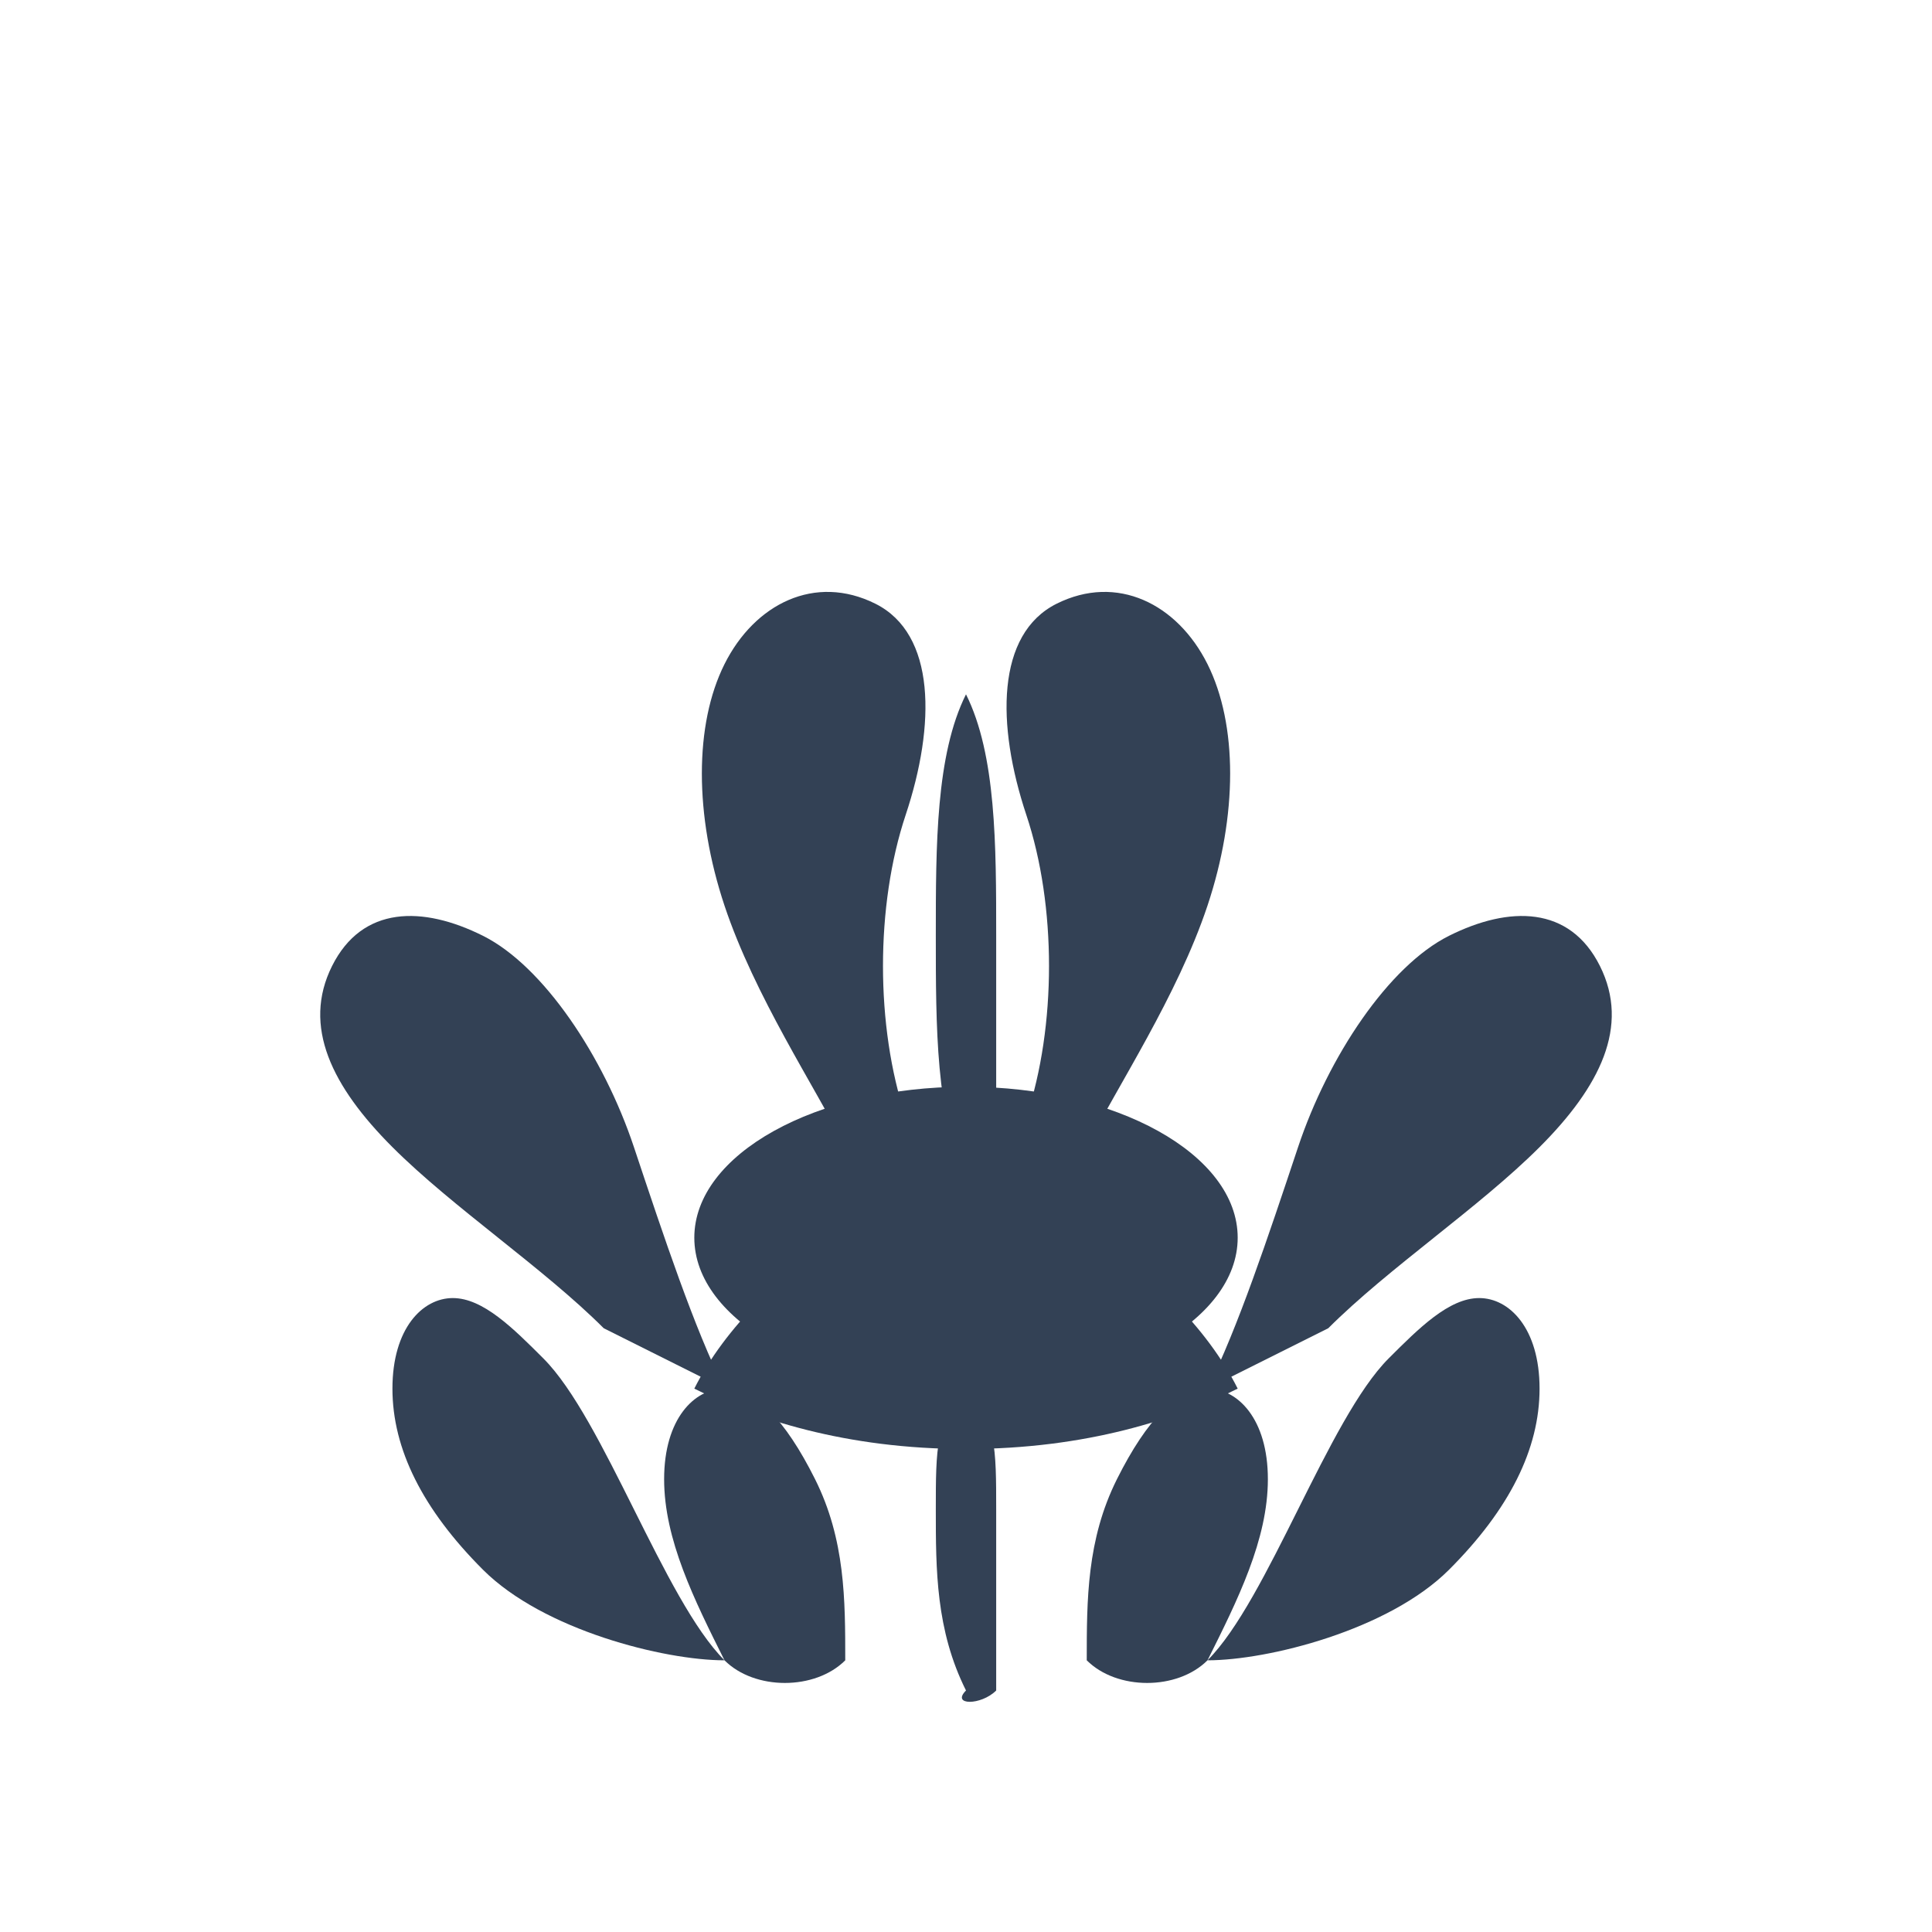
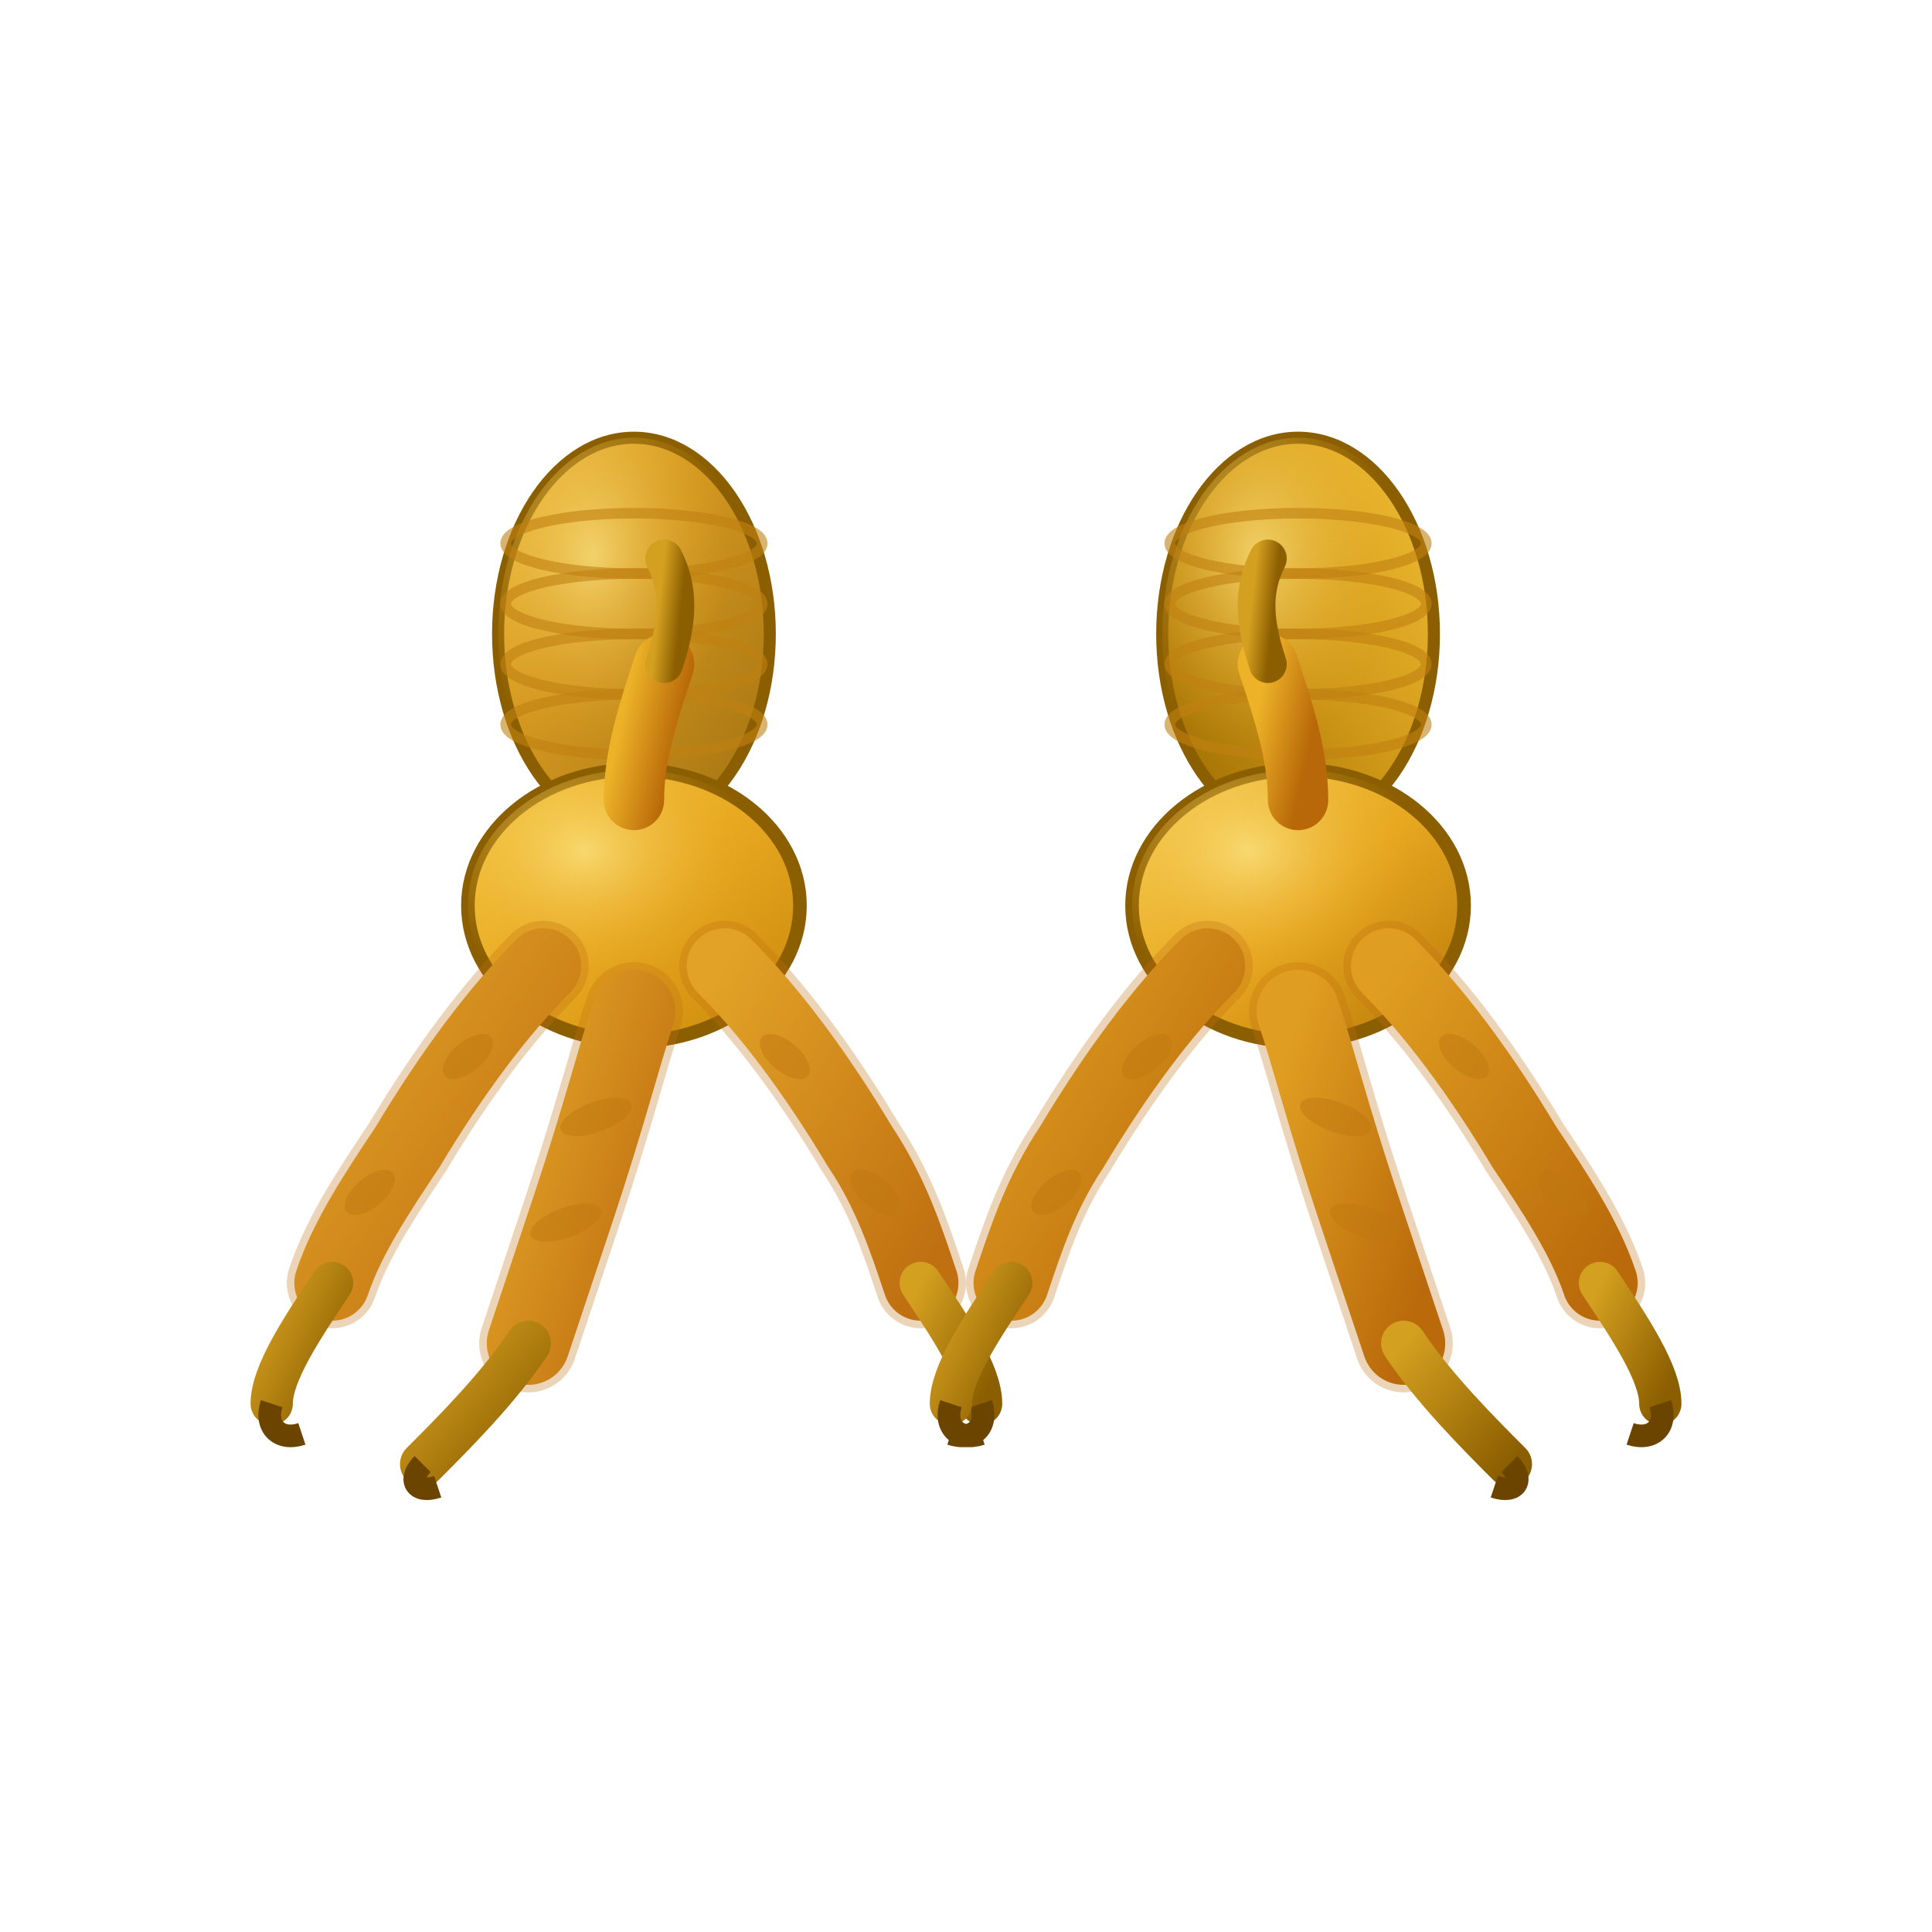
- <svg xmlns="http://www.w3.org/2000/svg" viewBox="0 0 64 64">
-   <g fill="#334155">
-     <path d="M28 38 C27 36 25 33 24 30 C23 27 23 24 24 22 C25 20 27 19 29 20 C31 21 31 24 30 27 C29 30 29 34 30 37 Z" />
-     <path d="M36 38 C37 36 39 33 40 30 C41 27 41 24 40 22 C39 20 37 19 35 20 C33 21 33 24 34 27 C35 30 35 34 34 37 Z" />
-     <path d="M32 39 C31 37 31 34 31 31 C31 28 31 25 32 23 C33 25 33 28 33 31 C33 34 33 37 33 39 Z" fill-rule="evenodd" />
-     <path d="M20 44 C18 42 15 40 13 38 C11 36 10 34 11 32 C12 30 14 30 16 31 C18 32 20 35 21 38 C22 41 23 44 24 46 Z" />
-     <path d="M44 44 C46 42 49 40 51 38 C53 36 54 34 53 32 C52 30 50 30 48 31 C46 32 44 35 43 38 C42 41 41 44 40 46 Z" />
-     <ellipse cx="32" cy="41" rx="9" ry="5" />
-     <path d="M23 46 C24 44 26 42 28 41 C30 40 32 40 32 40 C32 40 34 40 36 41 C38 42 40 44 41 46 C39 47 36 48 32 48 C28 48 25 47 23 46 Z" />
-     <path d="M16 52 C14 50 13 48 13 46 C13 44 14 43 15 43 C16 43 17 44 18 45 C19 46 20 48 21 50 C22 52 23 54 24 55 C22 55 18 54 16 52 Z" />
-     <path d="M24 55 C23 53 22 51 22 49 C22 47 23 46 24 46 C25 46 26 47 27 49 C28 51 28 53 28 55 C27 56 25 56 24 55 Z" />
-     <path d="M32 56 C31 54 31 52 31 50 C31 48 31 47 32 46 C33 47 33 48 33 50 C33 52 33 54 33 56 C32.5 56.5 31.5 56.5 32 56 Z" />
-     <path d="M40 55 C41 53 42 51 42 49 C42 47 41 46 40 46 C39 46 38 47 37 49 C36 51 36 53 36 55 C37 56 39 56 40 55 Z" />
-     <path d="M48 52 C50 50 51 48 51 46 C51 44 50 43 49 43 C48 43 47 44 46 45 C45 46 44 48 43 50 C42 52 41 54 40 55 C42 55 46 54 48 52 Z" />
+ <svg xmlns="http://www.w3.org/2000/svg" viewBox="0 0 128 128">
+   <defs>
+     <linearGradient id="g_chicken-feet_skin1" x1="0%" y1="0%" x2="100%" y2="100%">
+       <stop offset="0%" stop-color="#F5C842" />
+       <stop offset="50%" stop-color="#E8A820" />
+       <stop offset="100%" stop-color="#C8880A" />
+     </linearGradient>
+     <linearGradient id="g_chicken-feet_skin2" x1="0%" y1="0%" x2="100%" y2="100%">
+       <stop offset="0%" stop-color="#F7D055" />
+       <stop offset="50%" stop-color="#E8A820" />
+       <stop offset="100%" stop-color="#B87808" />
+     </linearGradient>
+     <linearGradient id="g_chicken-feet_toe1" x1="0%" y1="0%" x2="100%" y2="100%">
+       <stop offset="0%" stop-color="#F0B830" />
+       <stop offset="100%" stop-color="#C07010" />
+     </linearGradient>
+     <linearGradient id="g_chicken-feet_toe2" x1="0%" y1="0%" x2="100%" y2="100%">
+       <stop offset="0%" stop-color="#EDB228" />
+       <stop offset="100%" stop-color="#B86808" />
+     </linearGradient>
+     <linearGradient id="g_chicken-feet_claw1" x1="0%" y1="0%" x2="100%" y2="100%">
+       <stop offset="0%" stop-color="#D4A020" />
+       <stop offset="100%" stop-color="#8B5E00" />
+     </linearGradient>
+     <radialGradient id="g_chicken-feet_highlight1" cx="35%" cy="30%" r="50%">
+       <stop offset="0%" stop-color="#FDE88A" stop-opacity="0.7" />
+       <stop offset="100%" stop-color="#E8A820" stop-opacity="0" />
+     </radialGradient>
+     <radialGradient id="g_chicken-feet_scale" cx="50%" cy="40%" r="50%">
+       <stop offset="0%" stop-color="#F5C842" />
+       <stop offset="100%" stop-color="#C88010" />
+     </radialGradient>
+     <linearGradient id="g_chicken-feet_ankle1" x1="0%" y1="0%" x2="100%" y2="100%">
+       <stop offset="0%" stop-color="#F0C040" />
+       <stop offset="40%" stop-color="#D49820" />
+       <stop offset="100%" stop-color="#A07010" />
+     </linearGradient>
+     <linearGradient id="g_chicken-feet_ankle2" x1="100%" y1="0%" x2="0%" y2="100%">
+       <stop offset="0%" stop-color="#F2C035" />
+       <stop offset="50%" stop-color="#D09818" />
+       <stop offset="100%" stop-color="#986800" />
+     </linearGradient>
+   </defs>
+   <g>
+     <ellipse cx="42" cy="42" rx="9" ry="13" fill="url(#g_chicken-feet_ankle1)" stroke="#8B5E00" stroke-width="0.8" />
+     <ellipse cx="42" cy="42" rx="9" ry="13" fill="url(#g_chicken-feet_highlight1)" />
+     <ellipse cx="42" cy="36" rx="8.5" ry="2" fill="none" stroke="#C08010" stroke-width="0.7" opacity="0.6" />
+     <ellipse cx="42" cy="40" rx="8.5" ry="2" fill="none" stroke="#C08010" stroke-width="0.7" opacity="0.6" />
+     <ellipse cx="42" cy="44" rx="8.5" ry="2" fill="none" stroke="#C08010" stroke-width="0.7" opacity="0.6" />
+     <ellipse cx="42" cy="48" rx="8.5" ry="2" fill="none" stroke="#C08010" stroke-width="0.7" opacity="0.6" />
+     <ellipse cx="42" cy="60" rx="11" ry="9" fill="url(#g_chicken-feet_skin1)" stroke="#8B5E00" stroke-width="0.9" />
+     <ellipse cx="42" cy="60" rx="11" ry="9" fill="url(#g_chicken-feet_highlight1)" />
+     <path d="M42,67 C41,70 40,74 38,80 C37,83 36,86 35,89" stroke="url(#g_chicken-feet_toe1)" stroke-width="5.5" stroke-linecap="round" fill="none" />
+     <path d="M42,67 C41,70 40,74 38,80 C37,83 36,86 35,89" stroke="#C07010" stroke-width="6.5" stroke-linecap="round" fill="none" opacity="0.3" />
+     <ellipse cx="39.5" cy="74" rx="2.5" ry="1" fill="#C07810" opacity="0.5" transform="rotate(-20,39.5,74)" />
+     <ellipse cx="37.5" cy="81" rx="2.5" ry="1" fill="#C07810" opacity="0.5" transform="rotate(-20,37.5,81)" />
+     <path d="M35,89 C33,92 30,95 28,97" stroke="url(#g_chicken-feet_claw1)" stroke-width="3" stroke-linecap="round" fill="none" />
+     <path d="M28,97 C27,98 27.5,99 29,98.5" stroke="#6B4500" stroke-width="1.5" fill="none" />
+     <path d="M48,64 C51,67 54,71 57,76 C59,79 60,82 61,85" stroke="url(#g_chicken-feet_toe1)" stroke-width="5" stroke-linecap="round" fill="none" />
+     <path d="M48,64 C51,67 54,71 57,76 C59,79 60,82 61,85" stroke="#C07010" stroke-width="6" stroke-linecap="round" fill="none" opacity="0.3" />
+     <ellipse cx="52" cy="70" rx="2" ry="1" fill="#C07810" opacity="0.5" transform="rotate(40,52,70)" />
+     <ellipse cx="58" cy="79" rx="2" ry="1" fill="#C07810" opacity="0.5" transform="rotate(40,58,79)" />
+     <path d="M61,85 C63,88 65,91 65,93" stroke="url(#g_chicken-feet_claw1)" stroke-width="2.8" stroke-linecap="round" fill="none" />
+     <path d="M65,93 C65.5,94.5 64.5,95.5 63,95" stroke="#6B4500" stroke-width="1.5" fill="none" />
+     <path d="M36,64 C33,67 30,71 27,76 C25,79 23,82 22,85" stroke="url(#g_chicken-feet_toe1)" stroke-width="5" stroke-linecap="round" fill="none" />
+     <path d="M36,64 C33,67 30,71 27,76 C25,79 23,82 22,85" stroke="#C07010" stroke-width="6" stroke-linecap="round" fill="none" opacity="0.3" />
+     <ellipse cx="31" cy="70" rx="2" ry="1" fill="#C07810" opacity="0.5" transform="rotate(-40,31,70)" />
+     <ellipse cx="24.5" cy="79" rx="2" ry="1" fill="#C07810" opacity="0.5" transform="rotate(-40,24.5,79)" />
+     <path d="M22,85 C20,88 18,91 18,93" stroke="url(#g_chicken-feet_claw1)" stroke-width="2.8" stroke-linecap="round" fill="none" />
+     <path d="M18,93 C17.5,94.5 18.5,95.5 20,95" stroke="#6B4500" stroke-width="1.5" fill="none" />
+     <path d="M42,53 C42,50 43,47 44,44" stroke="url(#g_chicken-feet_toe2)" stroke-width="4" stroke-linecap="round" fill="none" />
+     <path d="M44,44 C45,41 45,39 44,37" stroke="url(#g_chicken-feet_claw1)" stroke-width="2.5" stroke-linecap="round" fill="none" />
+   </g>
+   <g>
+     <ellipse cx="86" cy="42" rx="9" ry="13" fill="url(#g_chicken-feet_ankle2)" stroke="#8B5E00" stroke-width="0.8" />
+     <ellipse cx="86" cy="42" rx="9" ry="13" fill="url(#g_chicken-feet_highlight1)" />
+     <ellipse cx="86" cy="36" rx="8.5" ry="2" fill="none" stroke="#C08010" stroke-width="0.7" opacity="0.6" />
+     <ellipse cx="86" cy="40" rx="8.5" ry="2" fill="none" stroke="#C08010" stroke-width="0.7" opacity="0.6" />
+     <ellipse cx="86" cy="44" rx="8.5" ry="2" fill="none" stroke="#C08010" stroke-width="0.7" opacity="0.6" />
+     <ellipse cx="86" cy="48" rx="8.5" ry="2" fill="none" stroke="#C08010" stroke-width="0.7" opacity="0.6" />
+     <ellipse cx="86" cy="60" rx="11" ry="9" fill="url(#g_chicken-feet_skin2)" stroke="#8B5E00" stroke-width="0.9" />
+     <ellipse cx="86" cy="60" rx="11" ry="9" fill="url(#g_chicken-feet_highlight1)" />
+     <path d="M86,67 C87,70 88,74 90,80 C91,83 92,86 93,89" stroke="url(#g_chicken-feet_toe2)" stroke-width="5.5" stroke-linecap="round" fill="none" />
+     <path d="M86,67 C87,70 88,74 90,80 C91,83 92,86 93,89" stroke="#C07010" stroke-width="6.5" stroke-linecap="round" fill="none" opacity="0.3" />
+     <ellipse cx="88.5" cy="74" rx="2.5" ry="1" fill="#C07810" opacity="0.5" transform="rotate(20,88.5,74)" />
+     <ellipse cx="90.5" cy="81" rx="2.5" ry="1" fill="#C07810" opacity="0.5" transform="rotate(20,90.5,81)" />
+     <path d="M93,89 C95,92 98,95 100,97" stroke="url(#g_chicken-feet_claw1)" stroke-width="3" stroke-linecap="round" fill="none" />
+     <path d="M100,97 C101,98 100.5,99 99,98.5" stroke="#6B4500" stroke-width="1.5" fill="none" />
+     <path d="M80,64 C77,67 74,71 71,76 C69,79 68,82 67,85" stroke="url(#g_chicken-feet_toe2)" stroke-width="5" stroke-linecap="round" fill="none" />
+     <path d="M80,64 C77,67 74,71 71,76 C69,79 68,82 67,85" stroke="#C07010" stroke-width="6" stroke-linecap="round" fill="none" opacity="0.3" />
+     <ellipse cx="76" cy="70" rx="2" ry="1" fill="#C07810" opacity="0.5" transform="rotate(-40,76,70)" />
+     <ellipse cx="70" cy="79" rx="2" ry="1" fill="#C07810" opacity="0.5" transform="rotate(-40,70,79)" />
+     <path d="M67,85 C65,88 63,91 63,93" stroke="url(#g_chicken-feet_claw1)" stroke-width="2.8" stroke-linecap="round" fill="none" />
+     <path d="M63,93 C62.5,94.5 63.5,95.5 65,95" stroke="#6B4500" stroke-width="1.5" fill="none" />
+     <path d="M92,64 C95,67 98,71 101,76 C103,79 105,82 106,85" stroke="url(#g_chicken-feet_toe2)" stroke-width="5" stroke-linecap="round" fill="none" />
+     <path d="M92,64 C95,67 98,71 101,76 C103,79 105,82 106,85" stroke="#C07010" stroke-width="6" stroke-linecap="round" fill="none" opacity="0.3" />
+     <ellipse cx="97" cy="70" rx="2" ry="1" fill="#C07810" opacity="0.5" transform="rotate(40,97,70)" />
+     <ellipse cx="103.5" cy="79" rx="2" ry="1" fill="#C07810" opacity="0.5" transform="rotate(40,103.5,79)" />
+     <path d="M106,85 C108,88 110,91 110,93" stroke="url(#g_chicken-feet_claw1)" stroke-width="2.8" stroke-linecap="round" fill="none" />
+     <path d="M110,93 C110.5,94.5 109.5,95.5 108,95" stroke="#6B4500" stroke-width="1.5" fill="none" />
+     <path d="M86,53 C86,50 85,47 84,44" stroke="url(#g_chicken-feet_toe2)" stroke-width="4" stroke-linecap="round" fill="none" />
+     <path d="M84,44 C83,41 83,39 84,37" stroke="url(#g_chicken-feet_claw1)" stroke-width="2.5" stroke-linecap="round" fill="none" />
  </g>
</svg>
